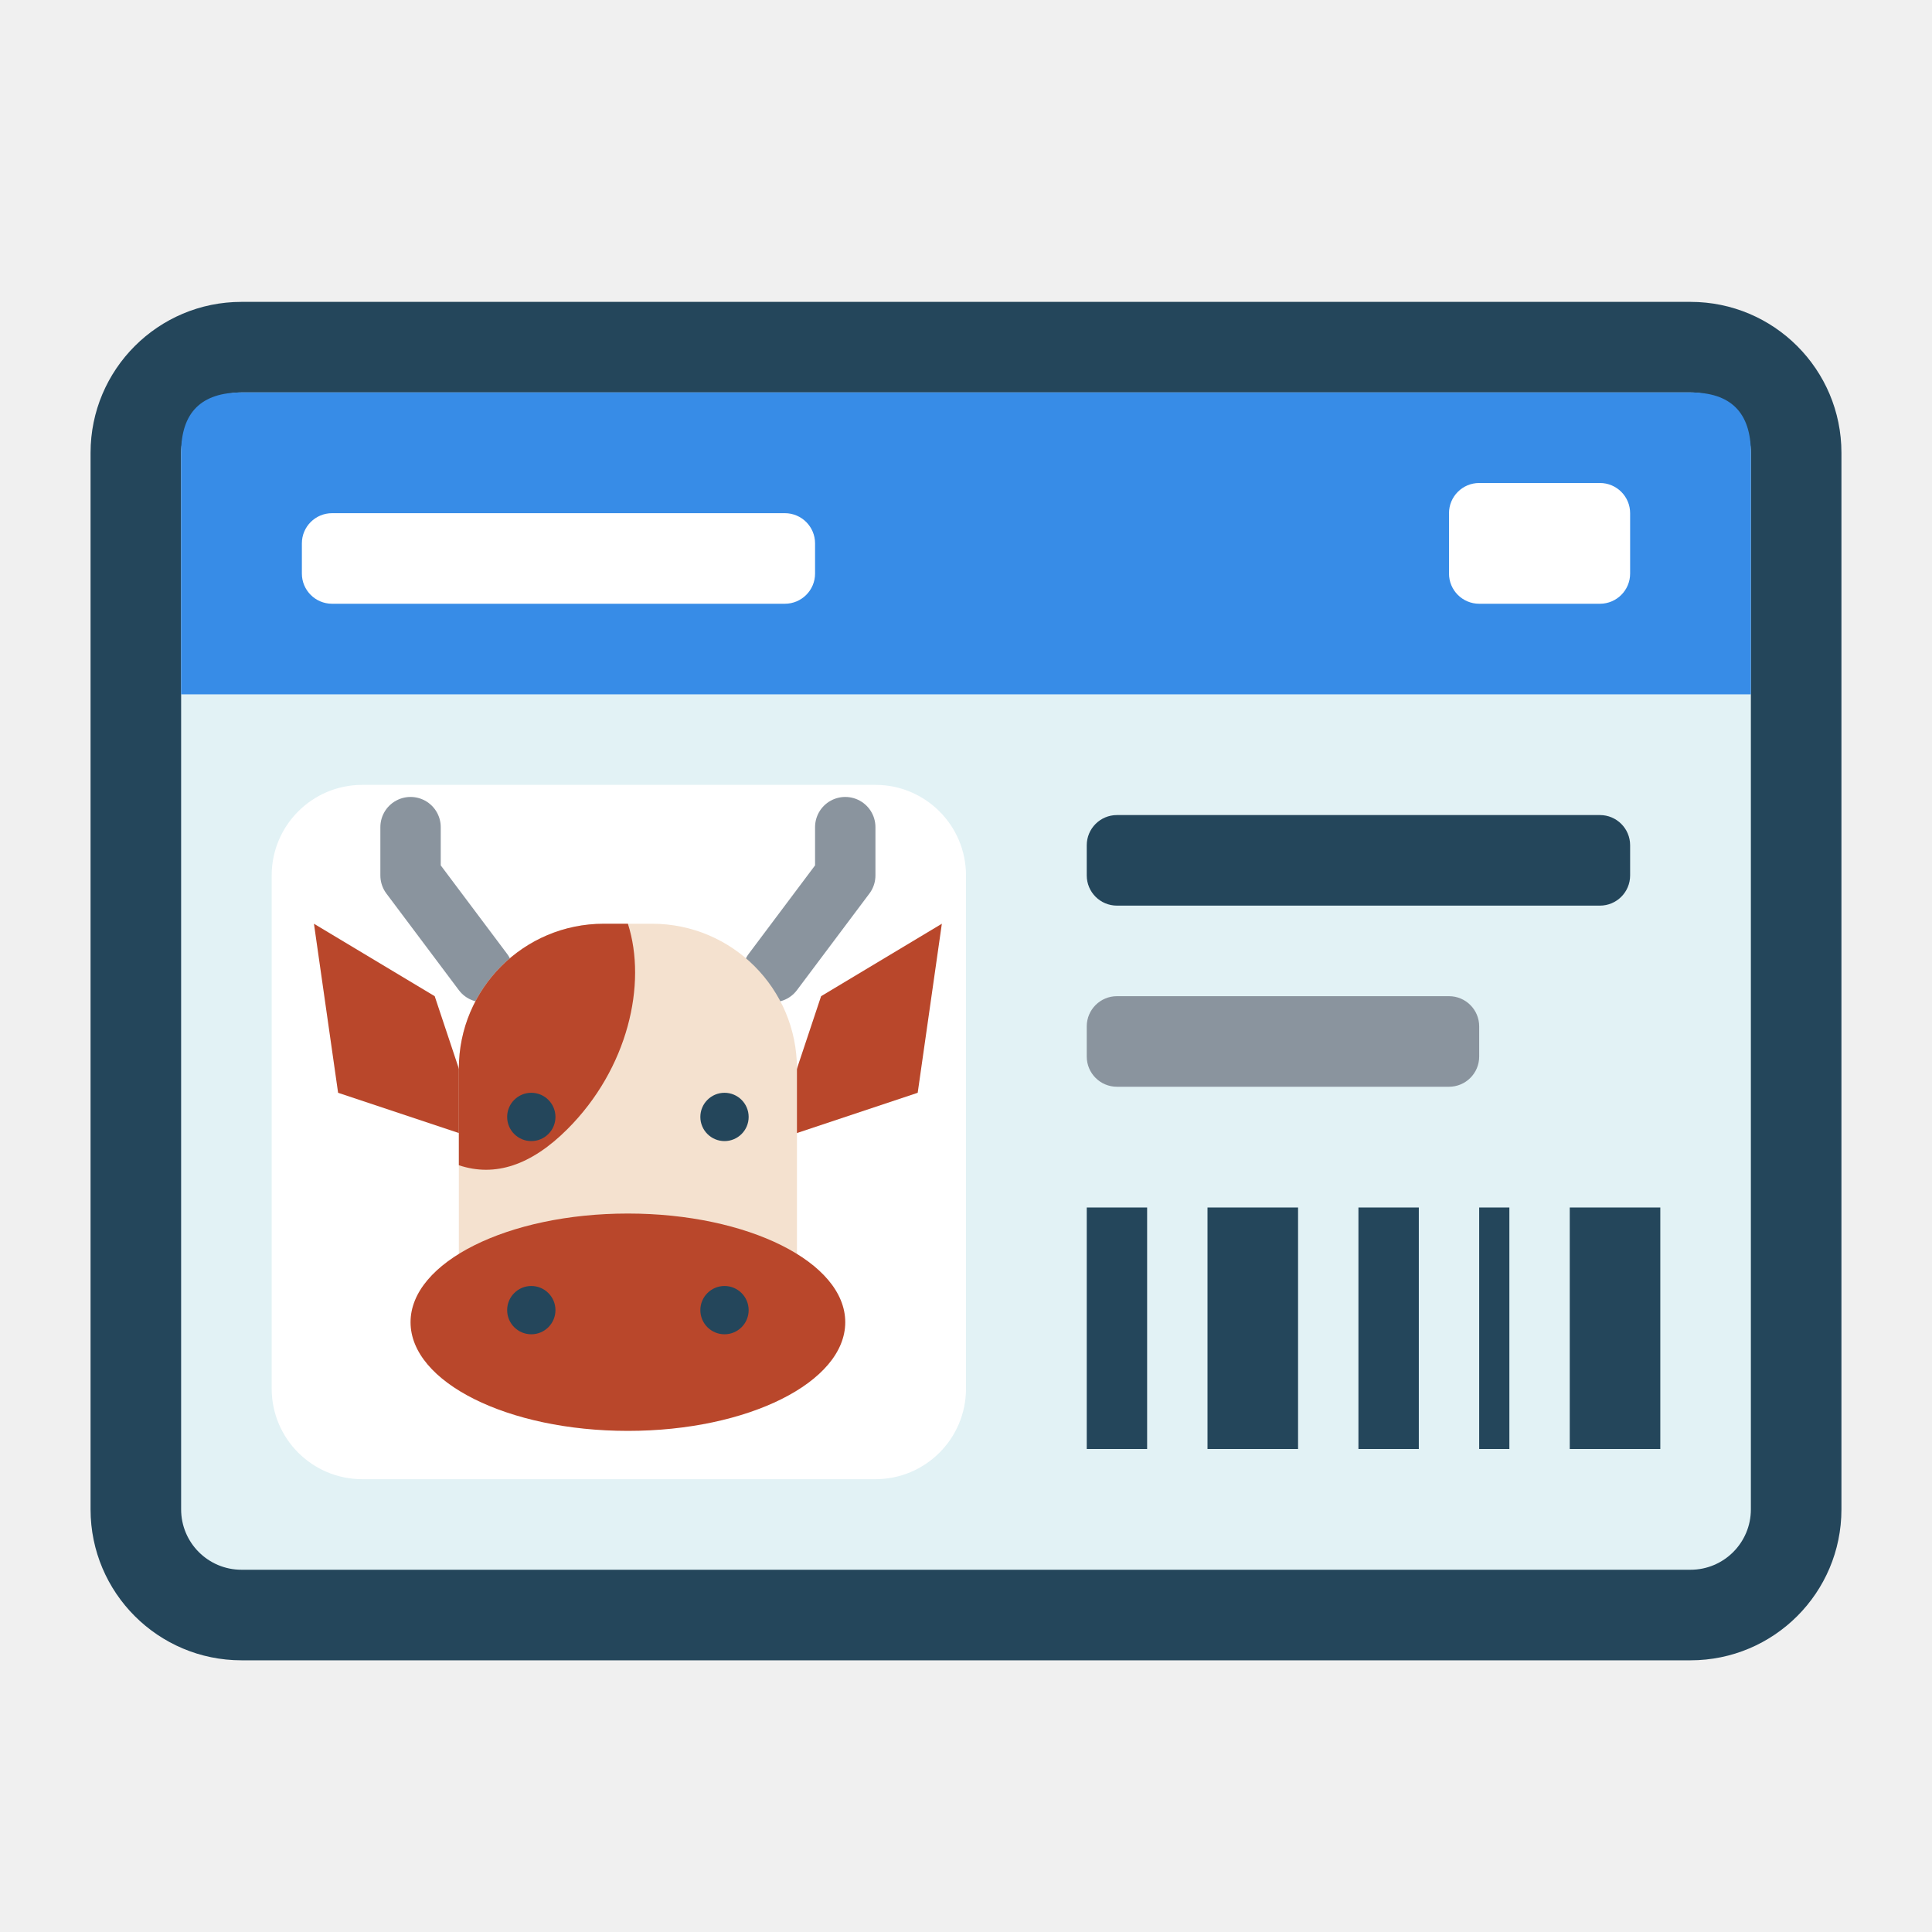
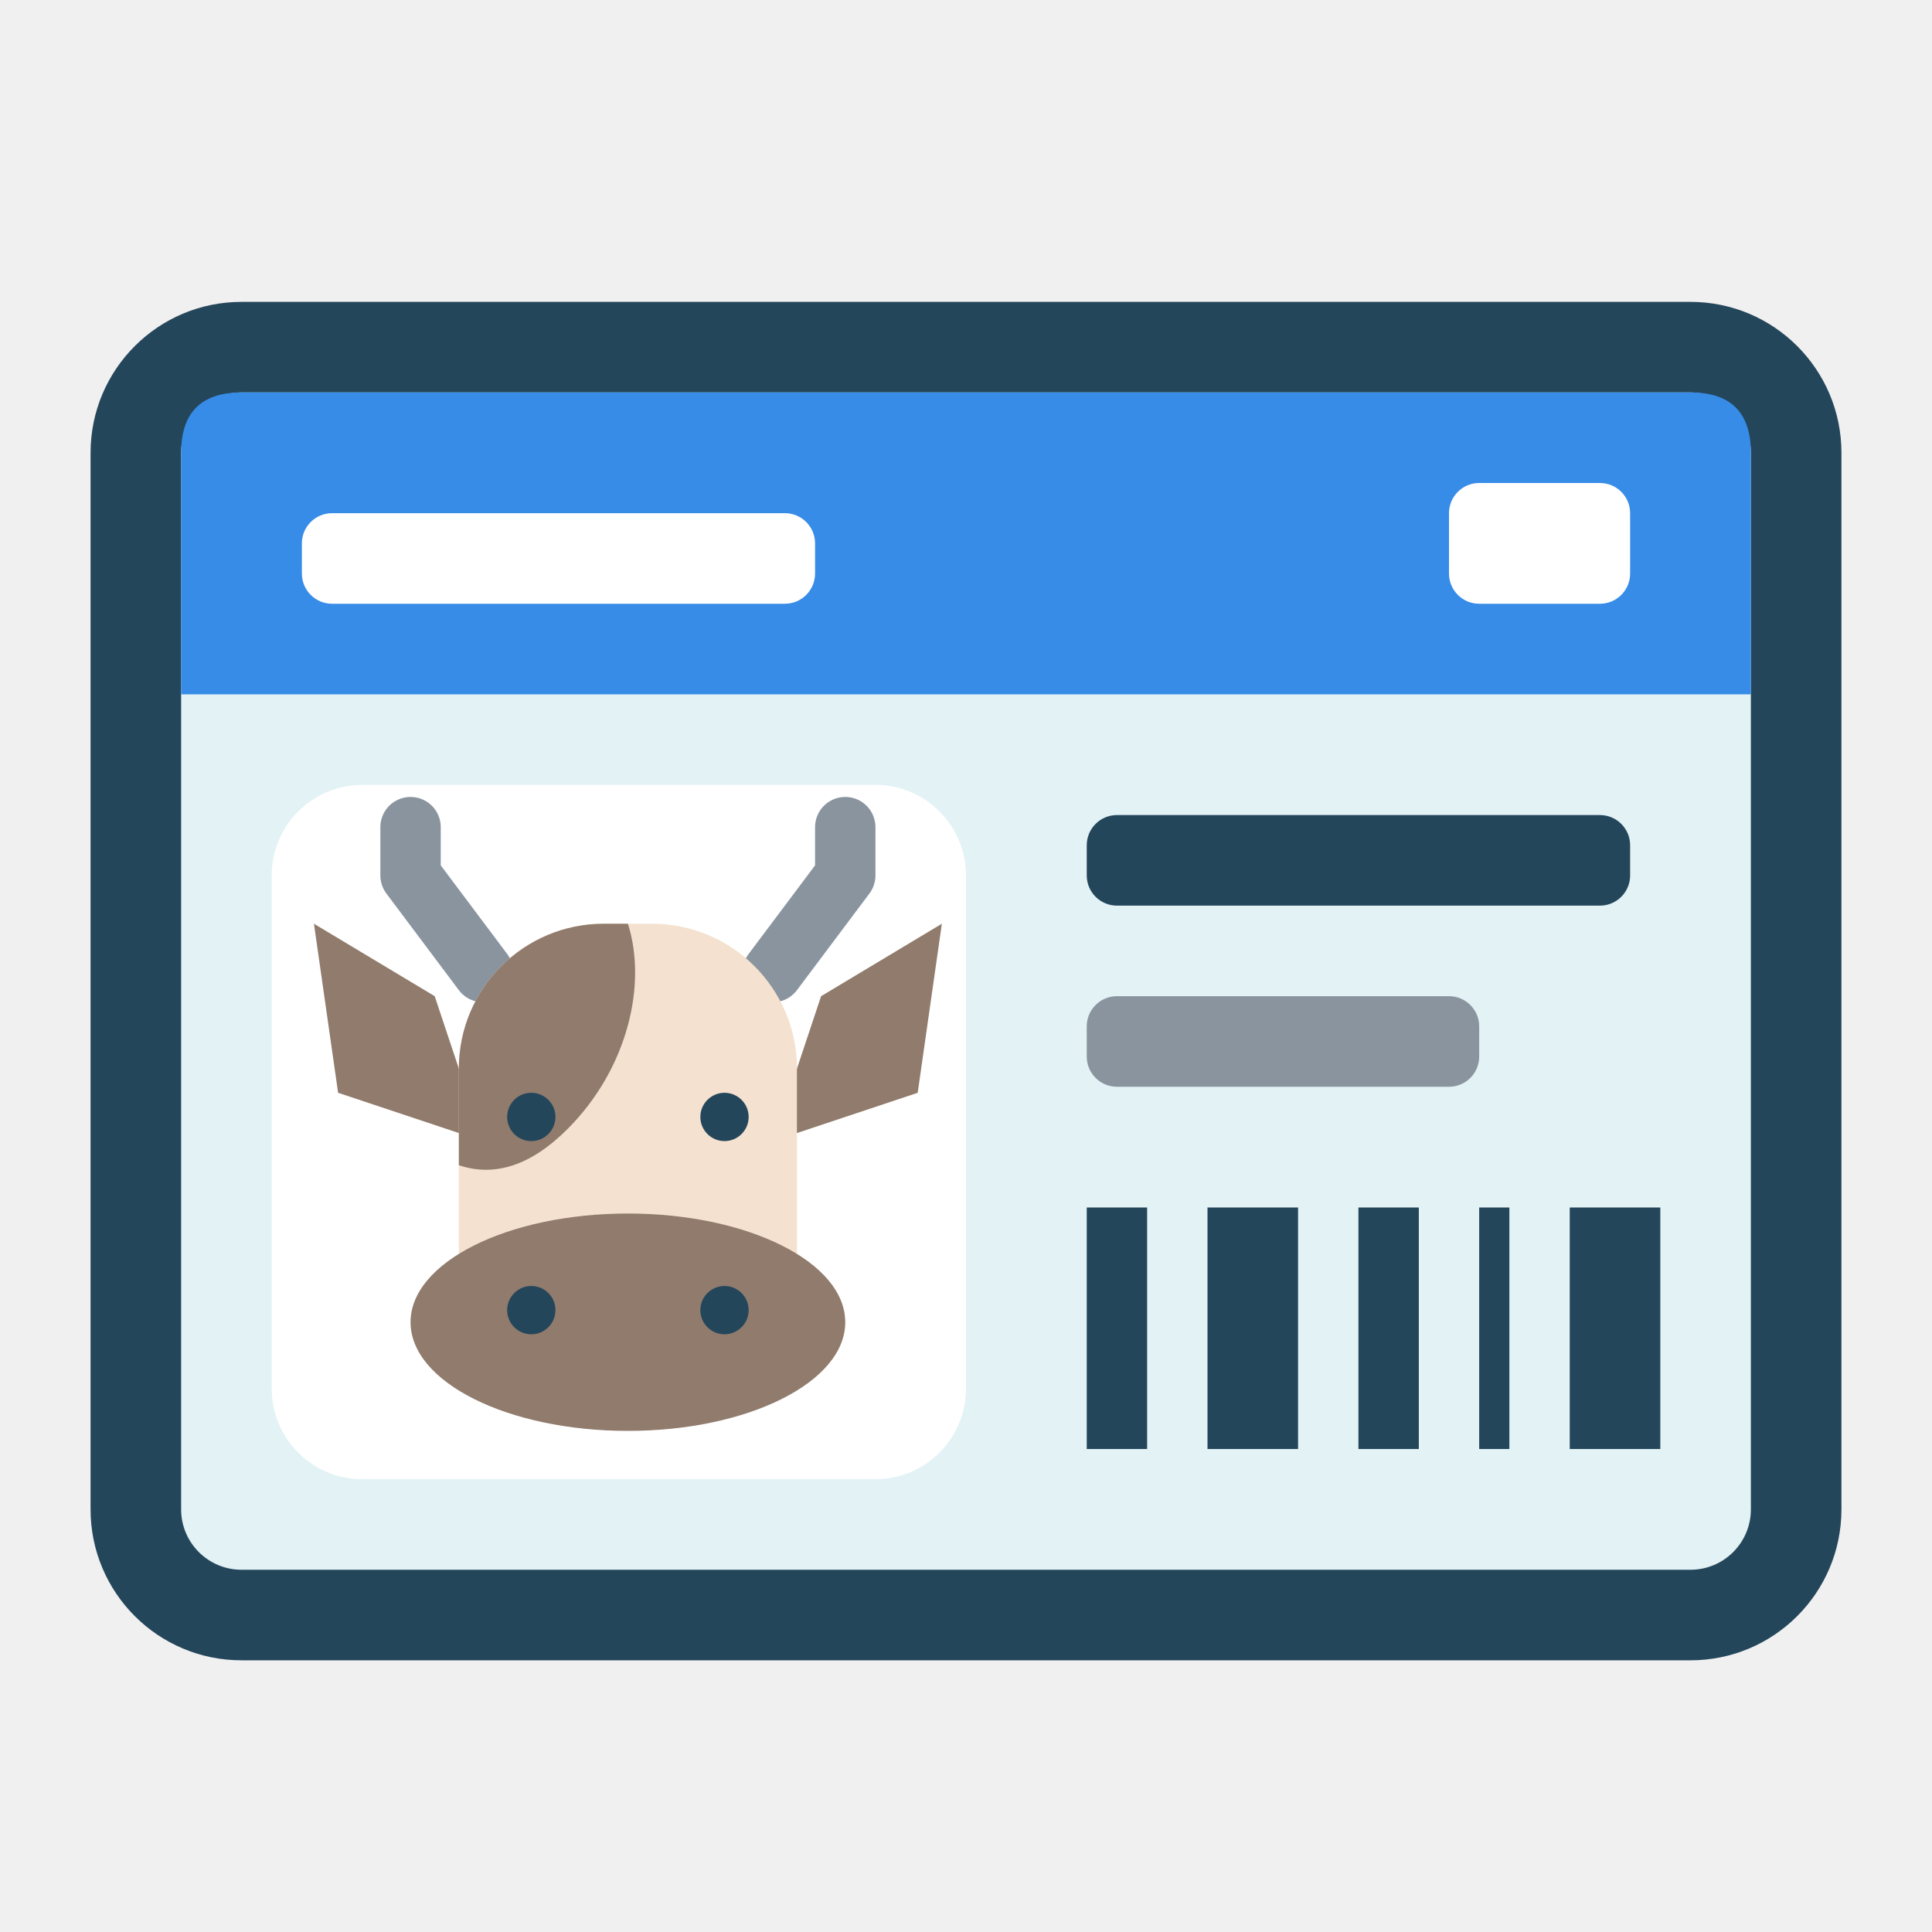
<svg xmlns="http://www.w3.org/2000/svg" width="32" height="32" viewBox="0 0 64 64" role="img" aria-labelledby="titulo descripcion">
  <rect x="3" y="10" width="58" height="45" rx="5" fill="#24465B" />
  <rect x="6" y="13" width="52" height="39" rx="2" fill="#E2F2F5" />
  <path d="M8 13H56Q58 13 58 15V23H6V15Q6 13 8 13Z" fill="#378CE7" />
  <rect x="10" y="17" width="17" height="3" rx="1" fill="#FFFFFF" />
  <rect x="48" y="16" width="6" height="4" rx="1" fill="#FFFFFF" />
  <rect x="9" y="26" width="23" height="23" rx="3" fill="#FFFFFF" />
  <g transform="translate(8 25) scale(0.8)">
-     <polygon points="8,10 3,7 4,14 10,16" fill="#B9472B" />
-     <polygon points="24,10 29,7 28,14 22,16" fill="#B9472B" />
+     <polygon points="8,10 3,7 4,14 10,16" fill="#907B6C" />
+     <polygon points="24,10 29,7 28,14 22,16" fill="#907B6C" />
    <polyline points="10,9 7,5 7,3" fill="none" stroke="#8A949E" stroke-width="2.5" stroke-linecap="round" stroke-linejoin="round" />
    <polyline points="22,9 25,5 25,3" fill="none" stroke="#8A949E" stroke-width="2.5" stroke-linecap="round" stroke-linejoin="round" />
    <rect x="9" y="7" width="14" height="20" rx="6" fill="#F4E1CF" />
-     <path d="M9 17 V13 A6 6 0 0 1 15 7 H16 C16.8 9.5 16 13 13.5 15.5 C12 17 10.5 17.5 9 17 Z" fill="#B9472B" />
-     <ellipse cx="16.0" cy="23.5" rx="9.0" ry="4.5" fill="#B9472B" />
+     <path d="M9 17 V13 A6 6 0 0 1 15 7 H16 C16.8 9.5 16 13 13.5 15.5 C12 17 10.5 17.5 9 17 Z" fill="#907B6C" />
+     <ellipse cx="16.0" cy="23.5" rx="9.0" ry="4.5" fill="#907B6C" />
    <ellipse cx="12.0" cy="15.0" rx="1.0" ry="1.0" fill="#24465B" />
    <ellipse cx="20.0" cy="15.0" rx="1.0" ry="1.0" fill="#24465B" />
    <ellipse cx="12.0" cy="23.0" rx="1.0" ry="1.0" fill="#24465B" />
    <ellipse cx="20.0" cy="23.0" rx="1.0" ry="1.0" fill="#24465B" />
  </g>
  <rect x="36" y="27" width="18" height="3" rx="1" fill="#24465B" />
  <rect x="36" y="33" width="13" height="3" rx="1" fill="#8A949E" />
  <path d="M36 40H38V48H36ZM40 40H43V48H40ZM45 40H47V48H45ZM49 40H50V48H49ZM52 40H55V48H52Z" fill="#24465B" />
</svg>
